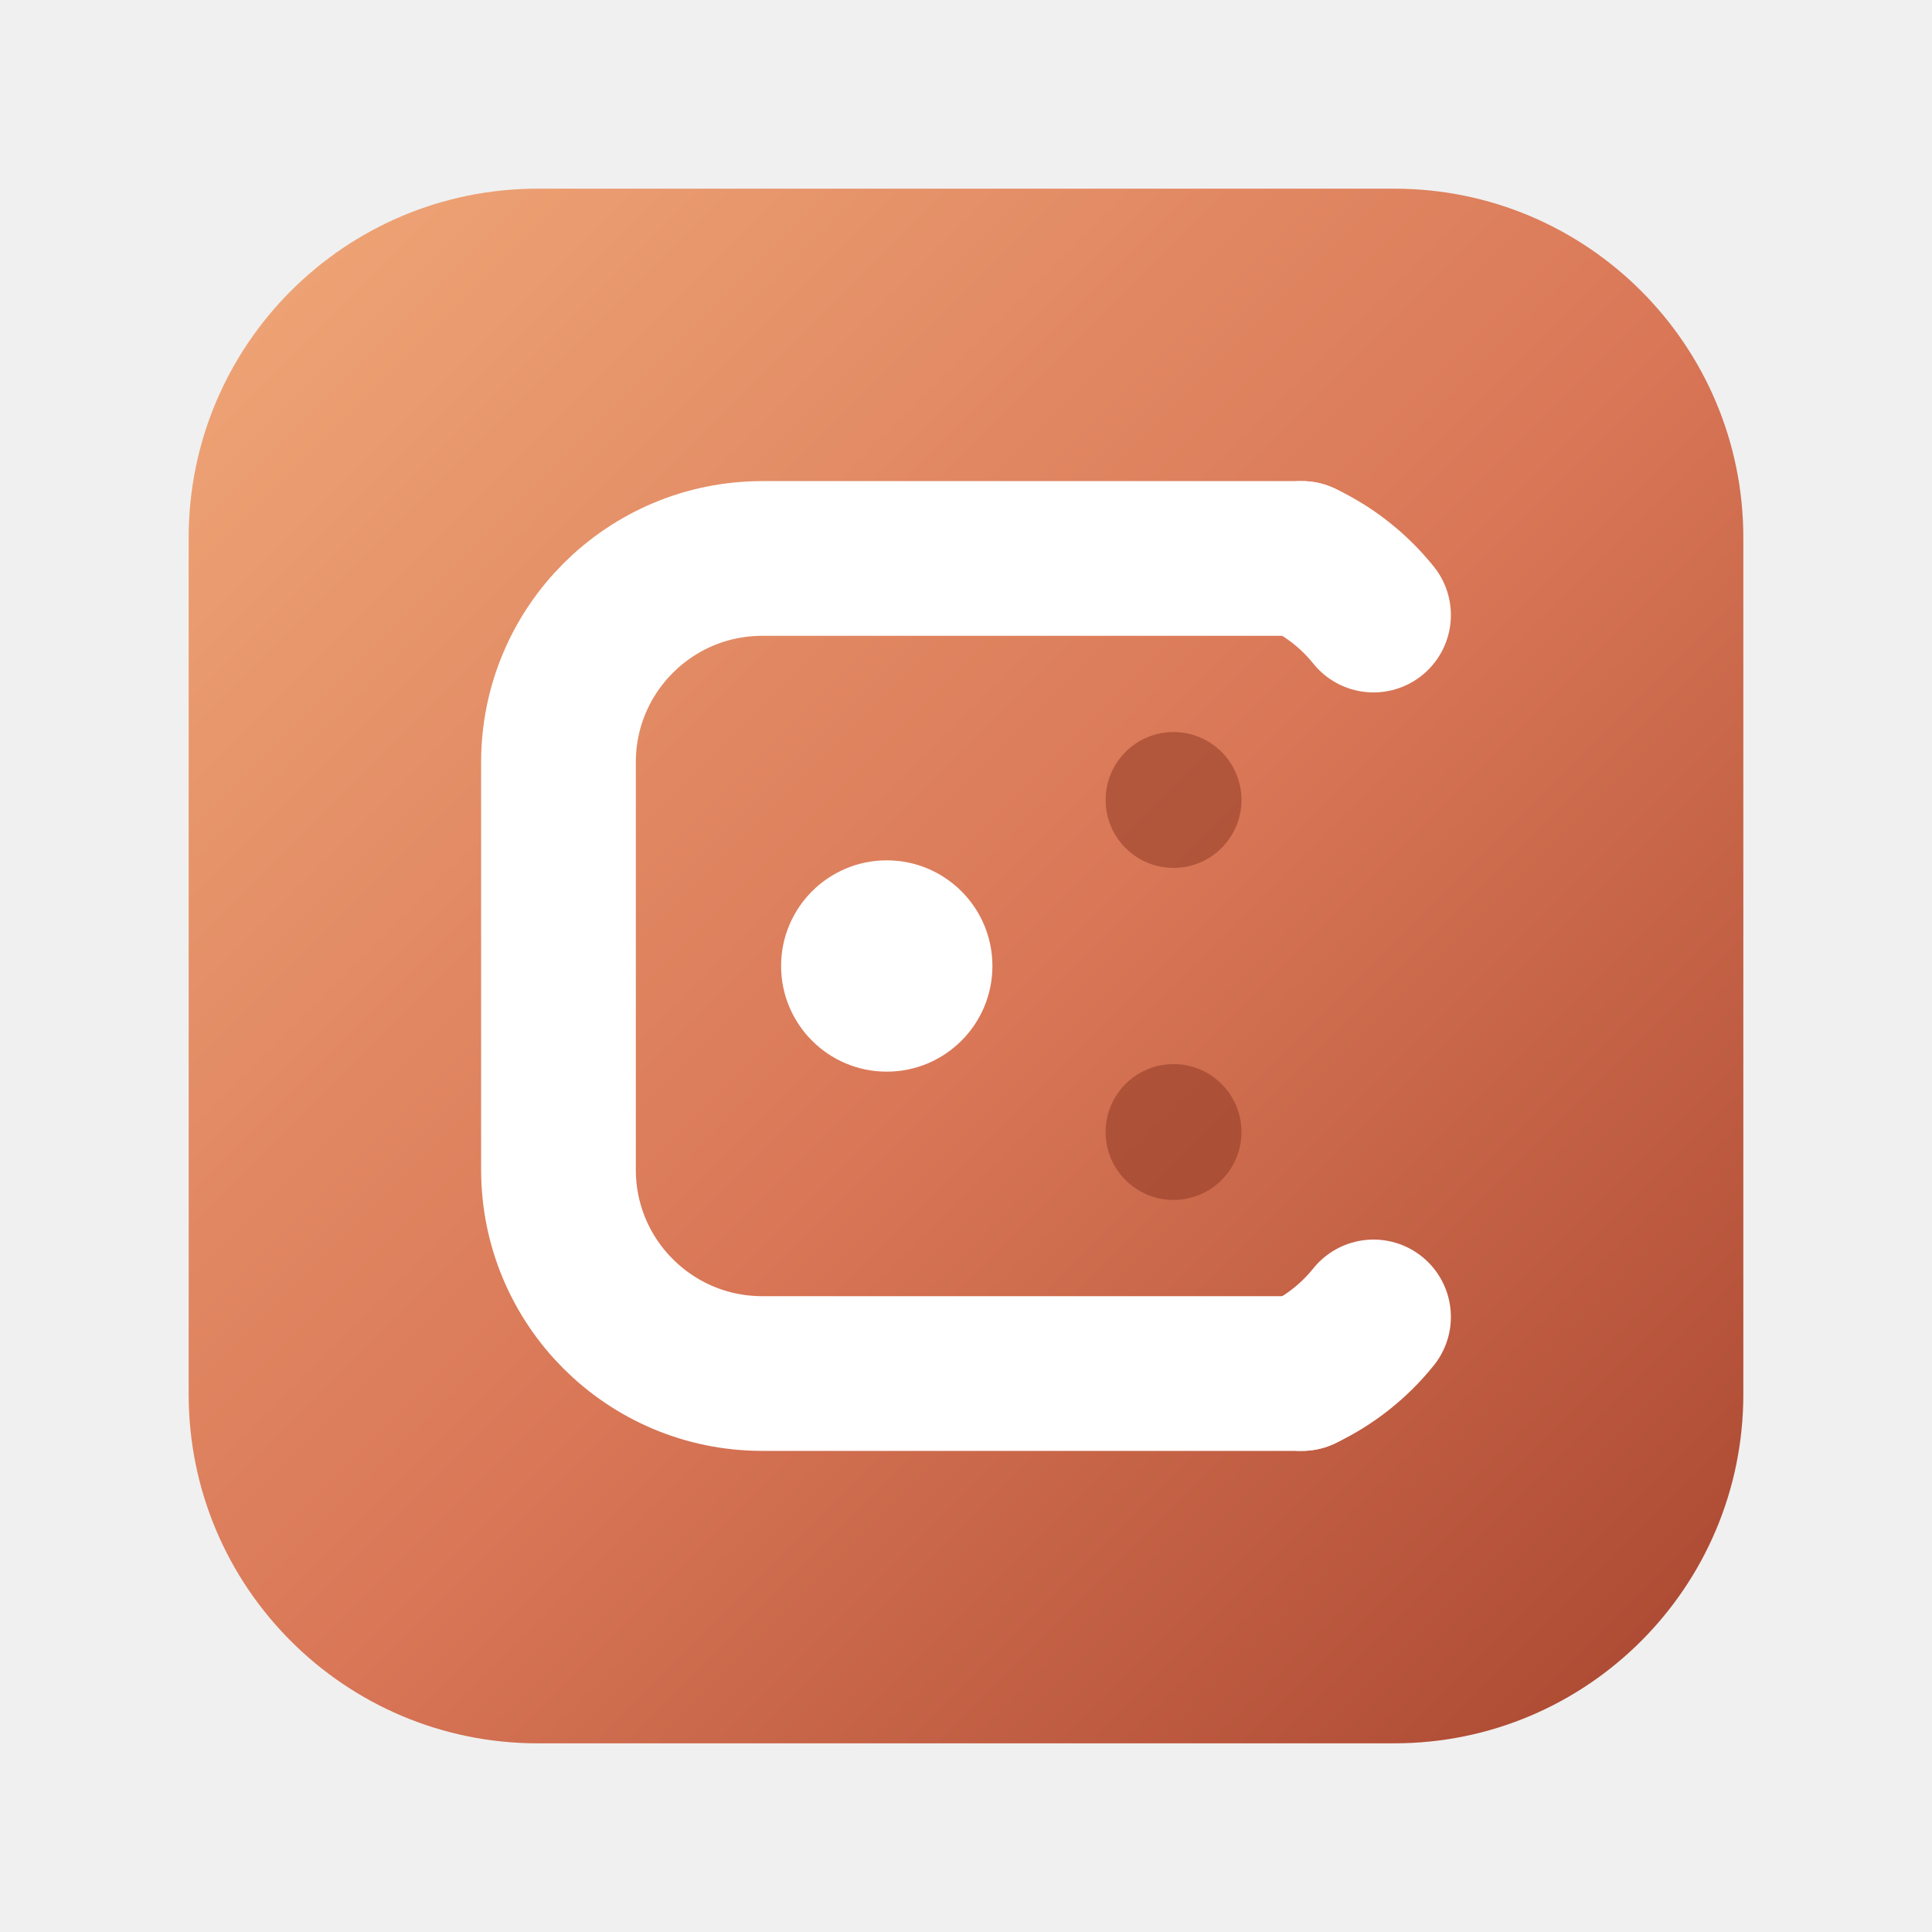
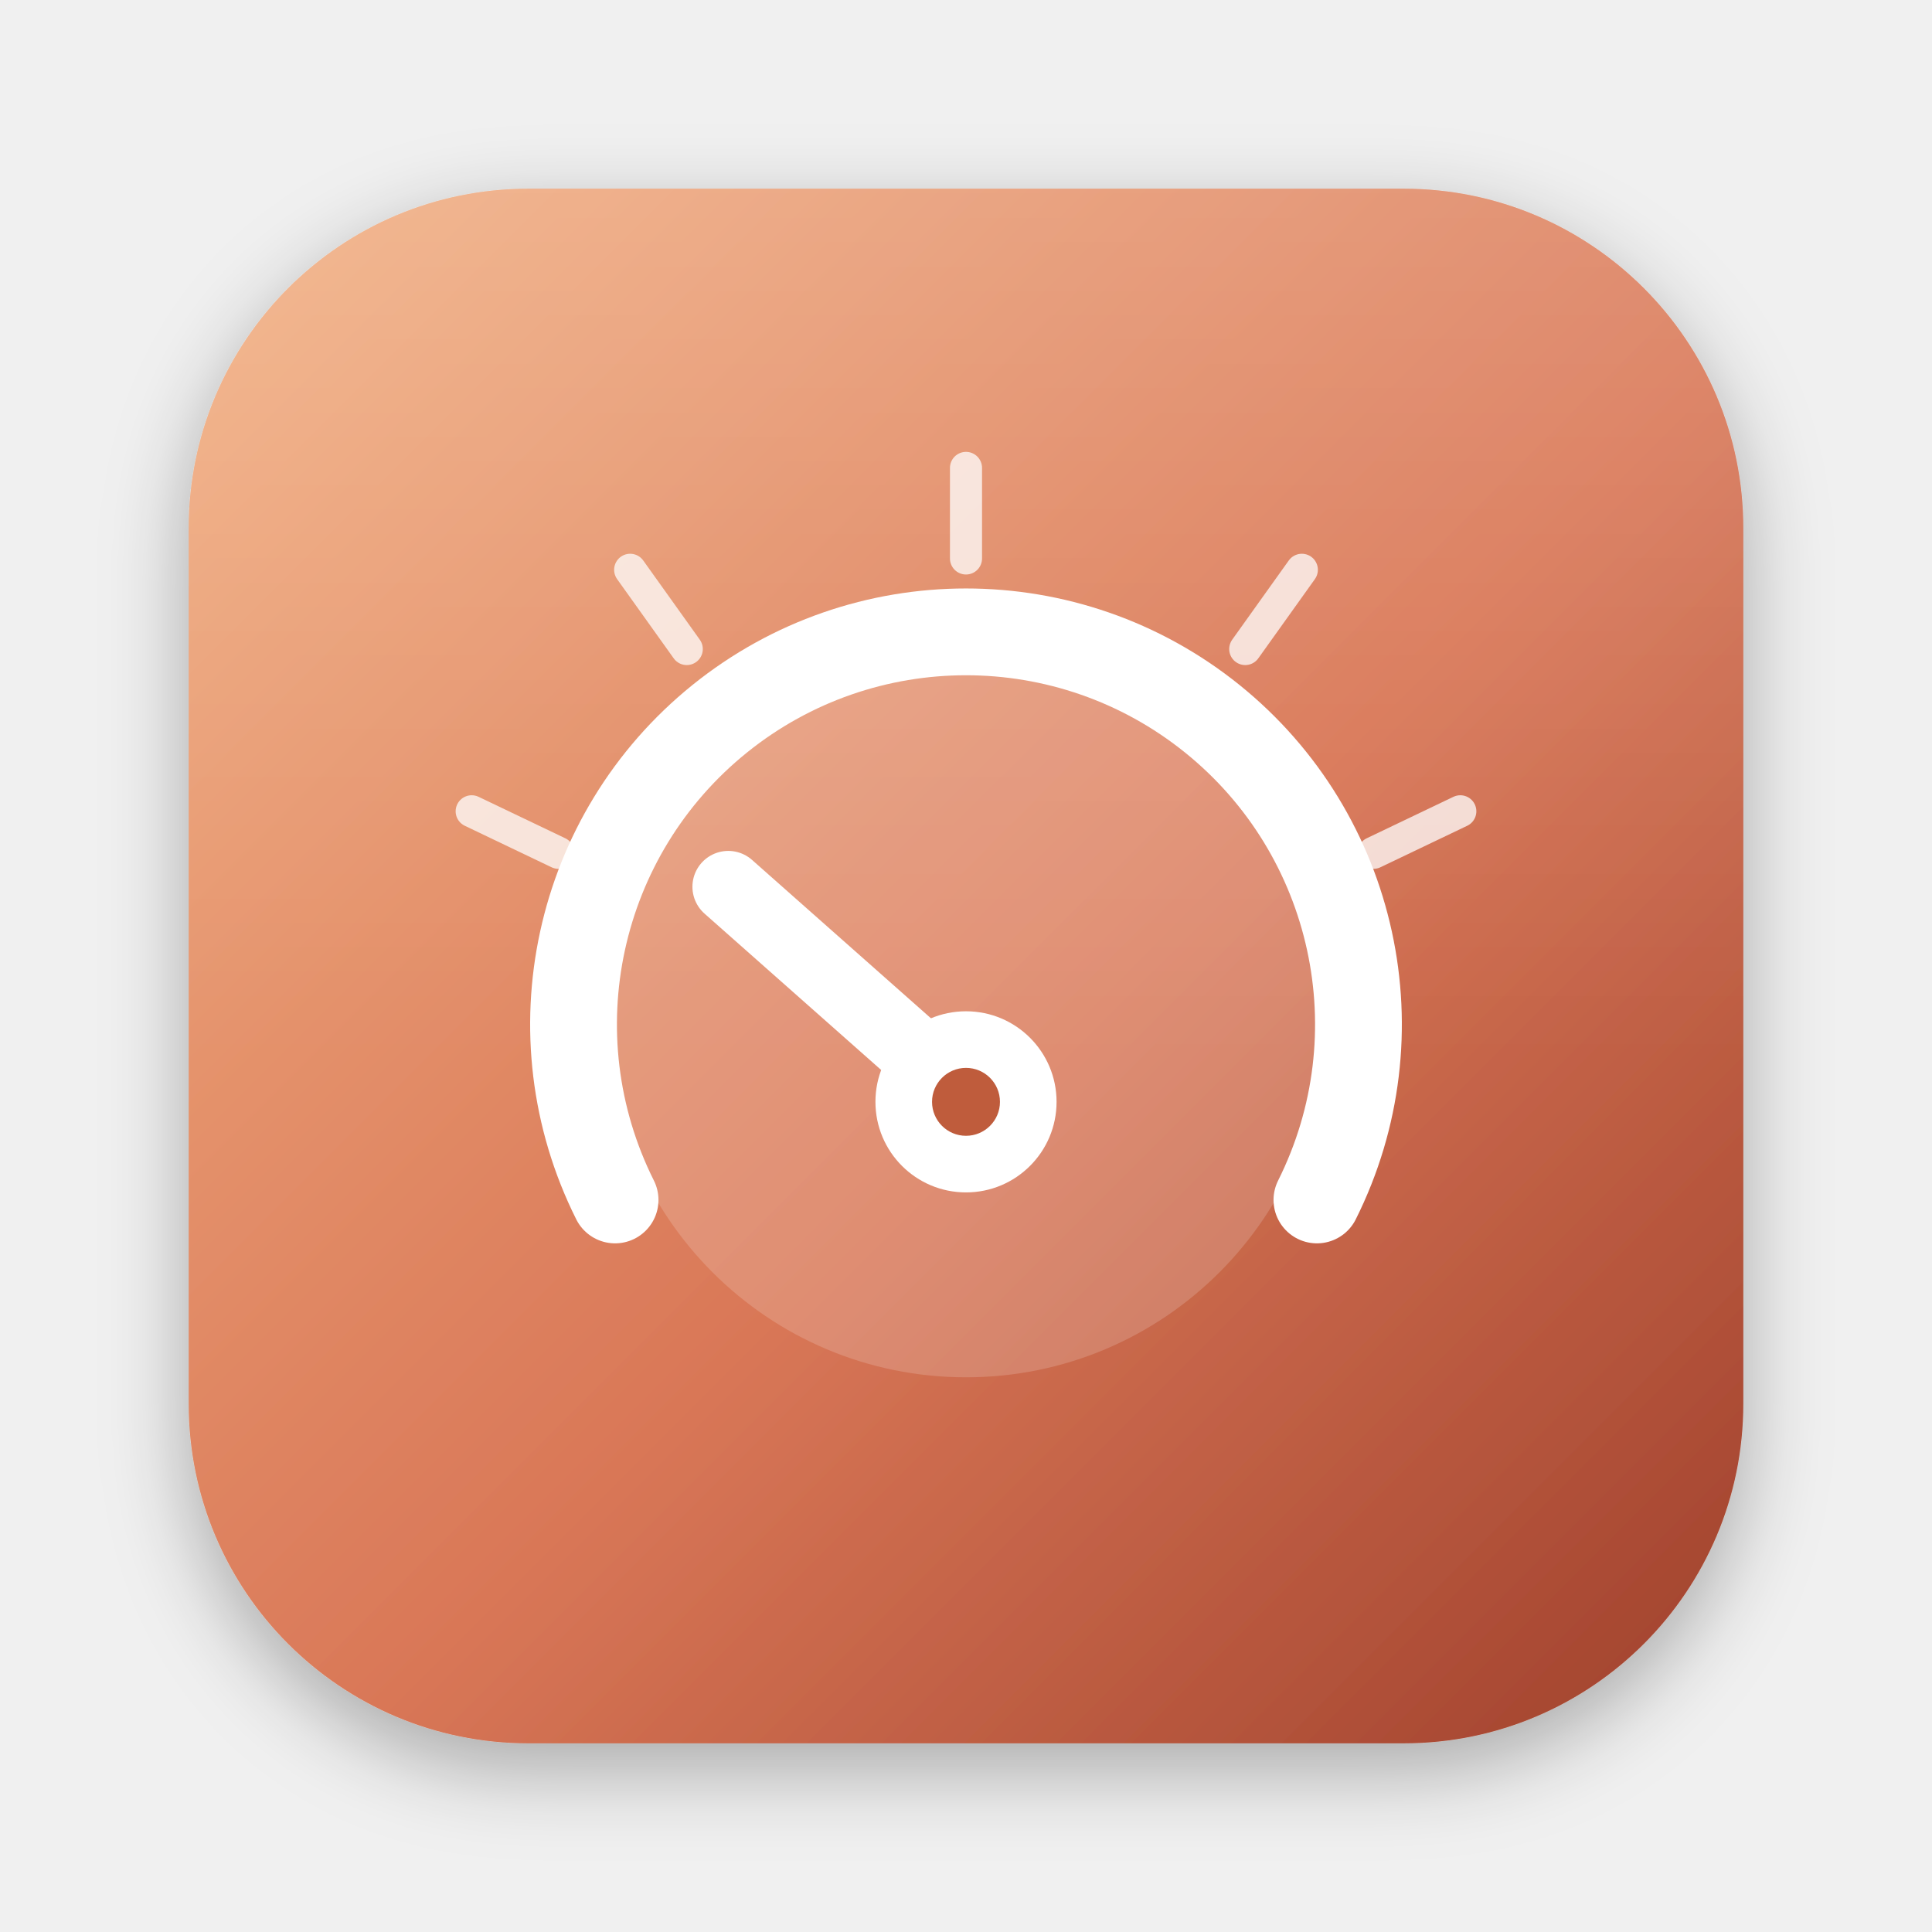
<svg xmlns="http://www.w3.org/2000/svg" width="1024" height="1024" viewBox="0 0 1024 1024" fill="none">
  <defs>
-     <linearGradient id="g" x1="100" y1="100" x2="924" y2="924" gradientUnits="userSpaceOnUse">
-       <stop offset="0%" stop-color="#f0a878" />
-       <stop offset="52%" stop-color="#d97757" />
-       <stop offset="100%" stop-color="#a8452f" />
+     <linearGradient id="bg" x1="100" y1="100" x2="924" y2="924" gradientUnits="userSpaceOnUse">
+       <stop offset="0%" stop-color="#f2b183" />
+       <stop offset="55%" stop-color="#d97757" />
+       <stop offset="100%" stop-color="#9e3f2b" />
    </linearGradient>
+     <linearGradient id="sheen" x1="512" y1="100" x2="512" y2="560" gradientUnits="userSpaceOnUse">
+       <stop offset="0%" stop-color="#fff" stop-opacity="0.14" />
+       <stop offset="100%" stop-color="#fff" stop-opacity="0" />
+     </linearGradient>
+     <filter id="sh" x="-20%" y="-20%" width="140%" height="140%">
+       <feDropShadow dx="0" dy="14" stdDeviation="22" flood-color="#000000" flood-opacity="0.3" />
+     </filter>
  </defs>
-   <rect x="100" y="100" width="824" height="824" rx="185" fill="url(#g)" />
-   <path d="M690 296 H404 a108 108 0 0 0 -108 108 v216 a108 108 0 0 0 108 108 h286" fill="none" stroke="#fff" stroke-width="82" stroke-linecap="round" />
-   <path d="M690 296 a108 108 0 0 1 38 30" fill="none" stroke="#fff" stroke-width="82" stroke-linecap="round" />
-   <path d="M690 728 a108 108 0 0 0 38 -30" fill="none" stroke="#fff" stroke-width="82" stroke-linecap="round" />
-   <circle cx="470" cy="512" r="56" fill="#fff" />
-   <circle cx="622" cy="424" r="36" fill="#8a3520" fill-opacity="0.5" />
-   <circle cx="622" cy="600" r="36" fill="#8a3520" fill-opacity="0.5" />
+   <rect x="100" y="100" width="824" height="824" rx="180" fill="url(#bg)" filter="url(#sh)" />
+   <rect x="100" y="100" width="824" height="824" rx="180" fill="url(#sheen)" />
+   <circle cx="512" cy="540" r="190" fill="rgba(255,255,255,0.17)" />
+   <g stroke="rgba(255,255,255,0.75)" stroke-linecap="round" stroke-width="17">
+     <path d="M296 452 l-46 -22" />
+     <path d="M364 344 l-30 -42" />
+     <path d="M512 296 v-48" />
+     <path d="M660 344 l30 -42" />
+     <path d="M728 452 l46 -22" />
+   </g>
+   <path d="M326 636 A208 208 0 1 1 698 636" stroke="#fff" stroke-width="46" stroke-linecap="round" fill="none" />
+   <path d="M508 578 L386 470" stroke="#fff" stroke-width="38" stroke-linecap="round" />
+   <circle cx="512" cy="584" r="48" fill="#fff" />
+   <circle cx="512" cy="584" r="18" fill="#bf5c3c" />
</svg>
